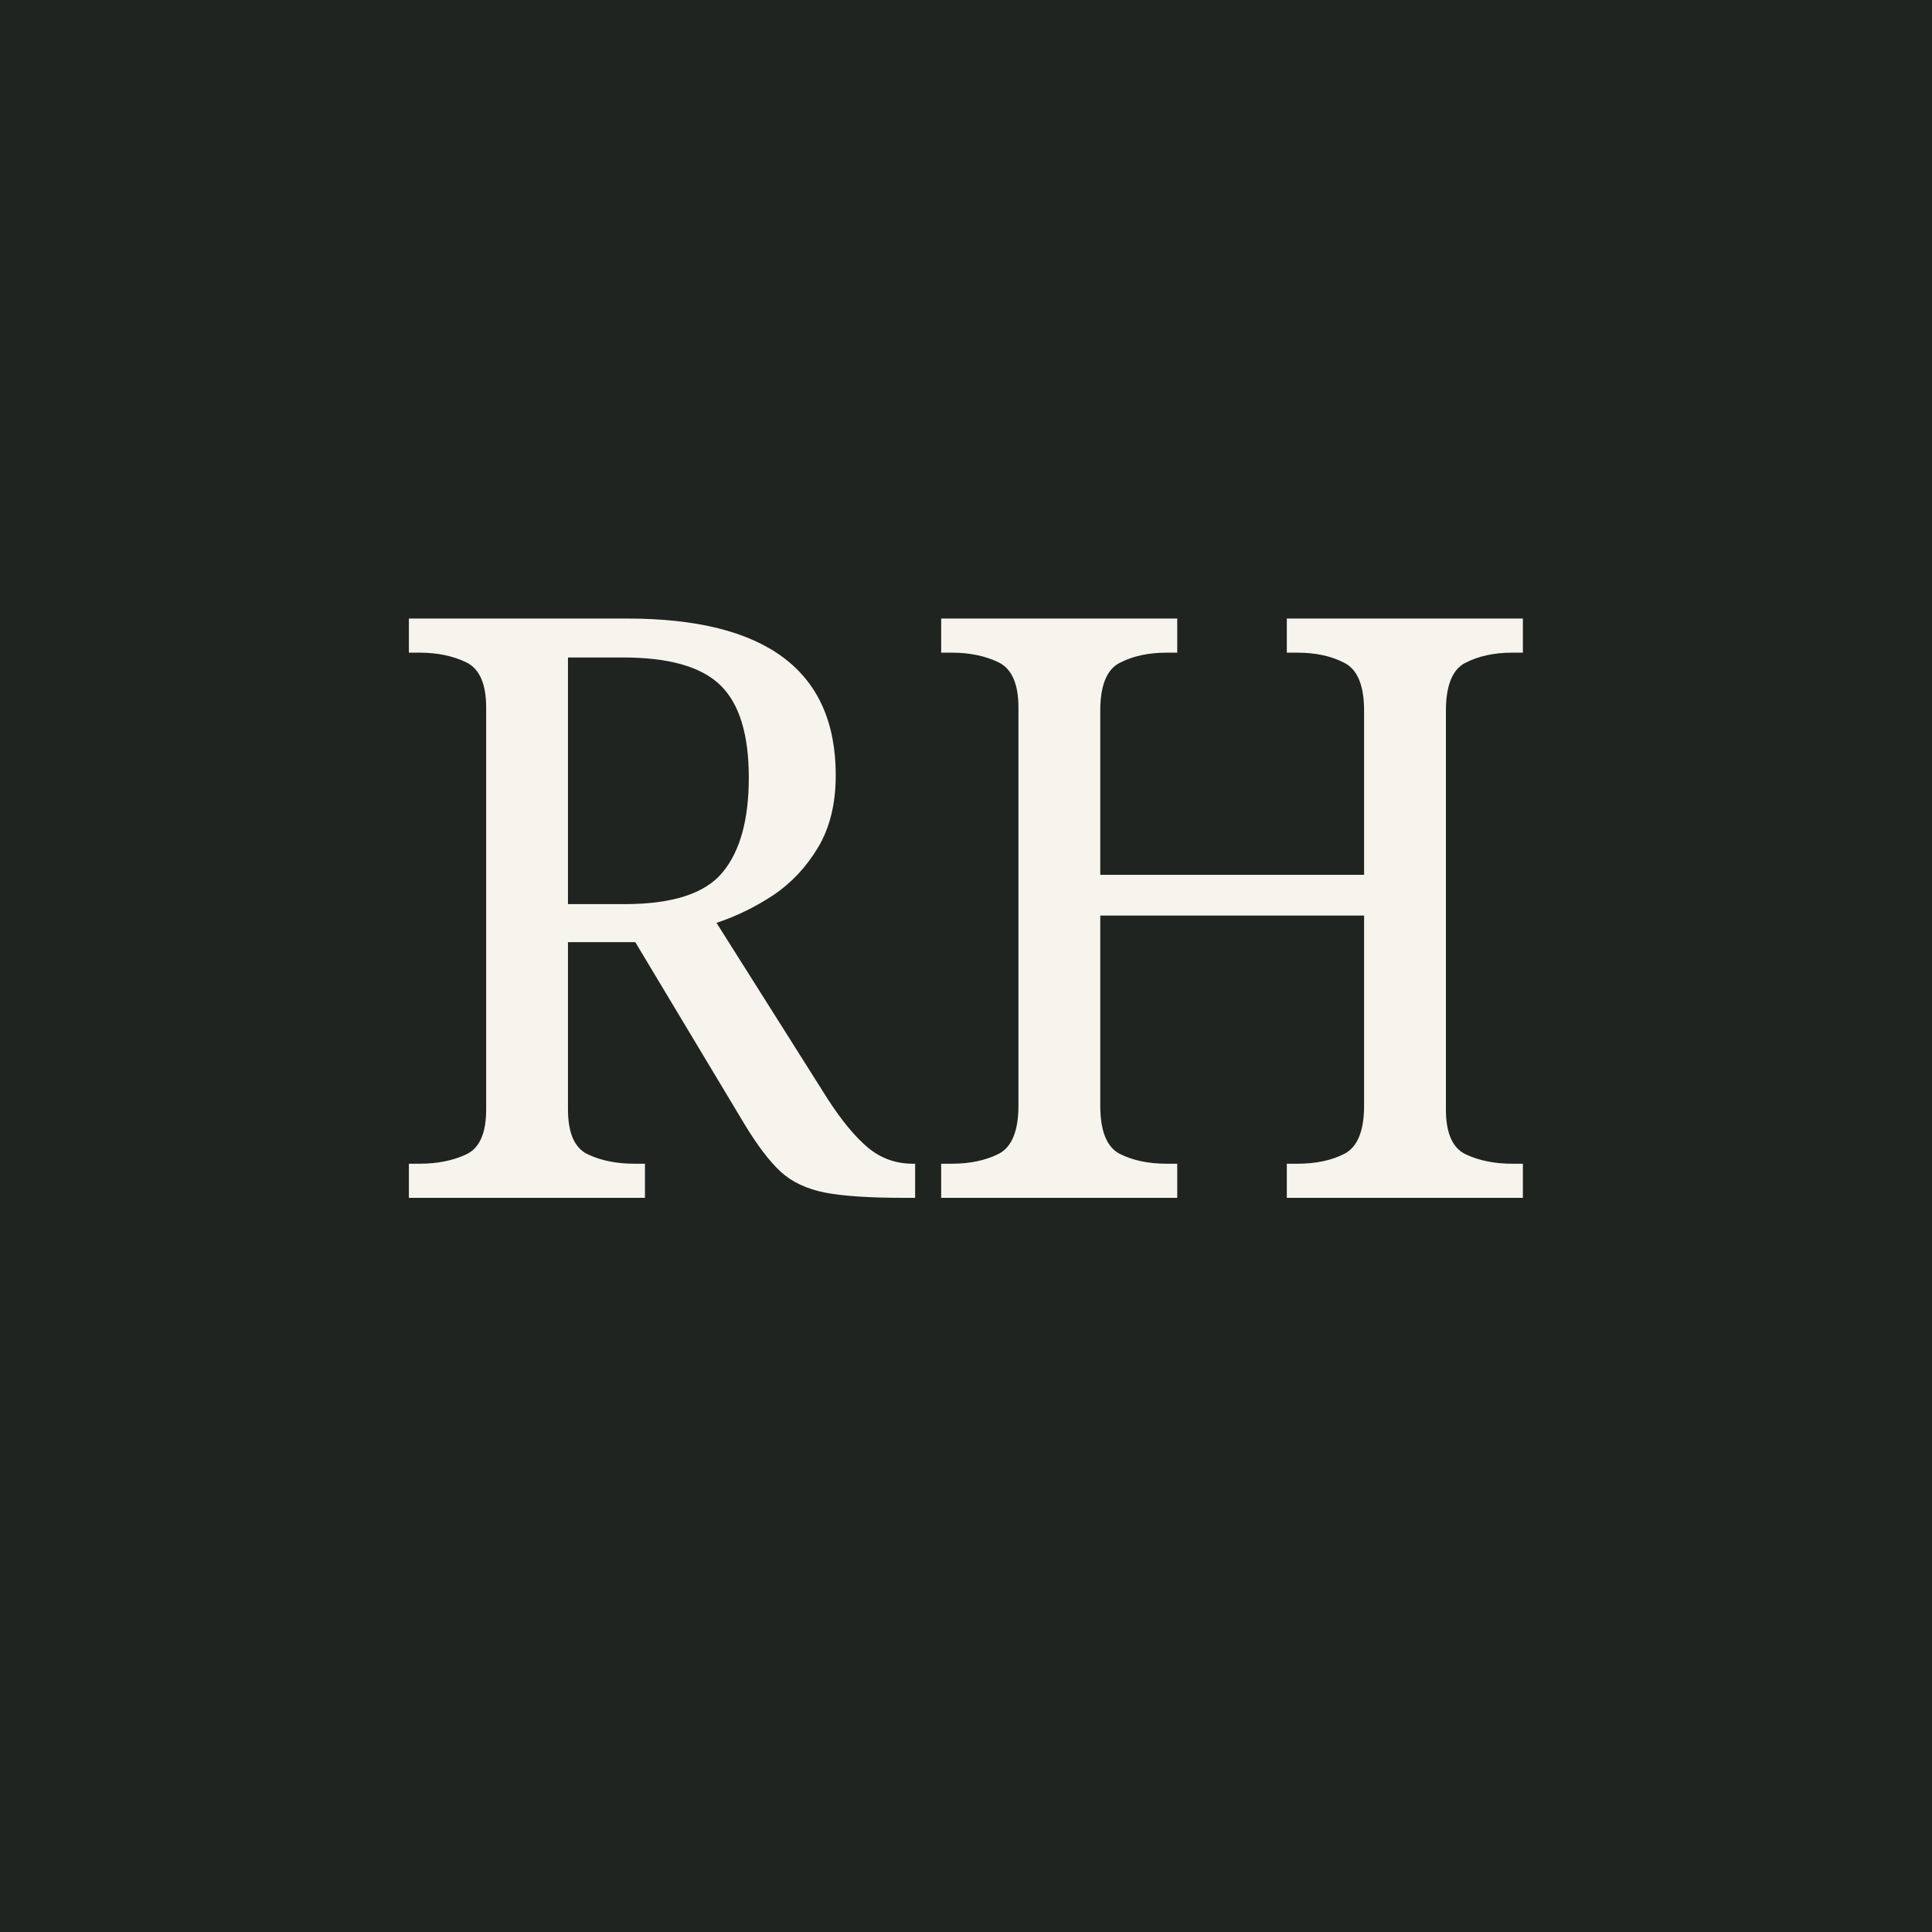
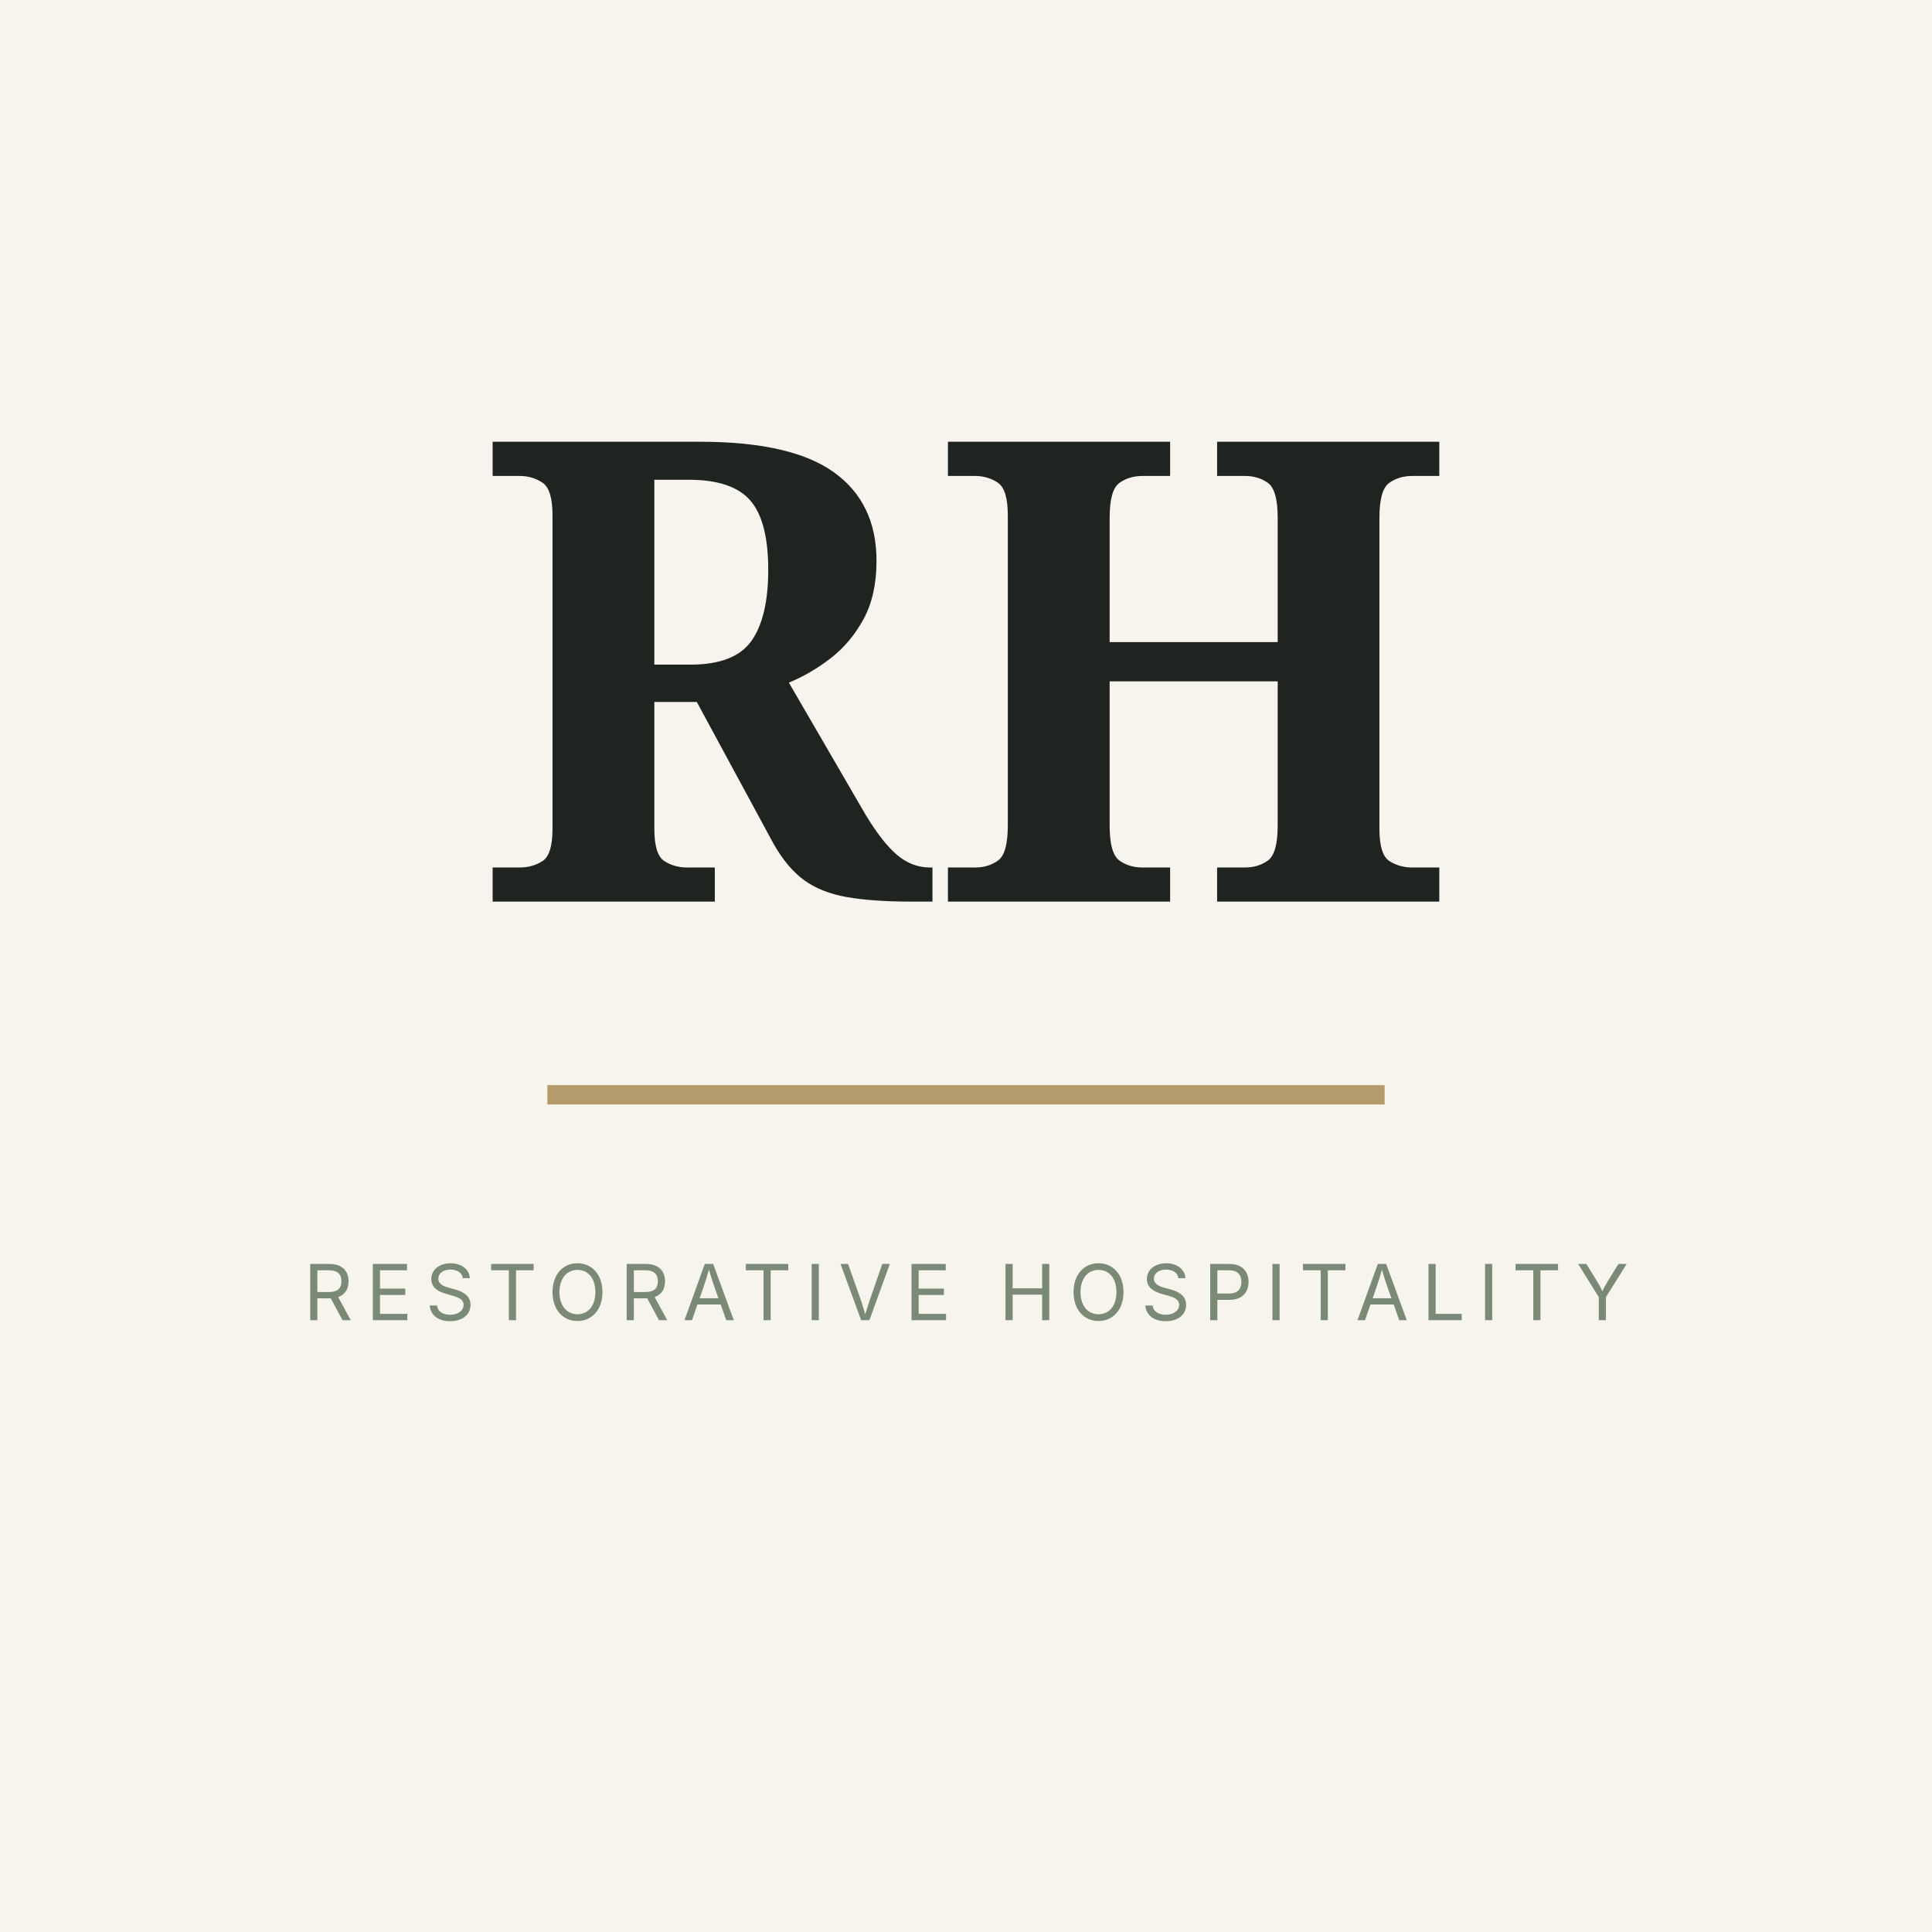
- <svg xmlns="http://www.w3.org/2000/svg" viewBox="0 0 100 100">
-   <rect width="100" height="100" fill="#1F2421" />
-   <text x="50" y="62" font-size="42" fill="#F7F4EE" font-family="Georgia" text-anchor="middle">
- RH
- </text>
+ <svg xmlns="http://www.w3.org/2000/svg" viewBox="0 0 300 300">
+   <rect width="300" height="300" fill="#F7F4EE" />
+   <text x="150" y="140" text-anchor="middle" font-family="Cormorant Garamond, serif" font-size="100" font-weight="600" fill="#1F2421">
+ RH </text>
+   <line x1="85" y1="170" x2="215" y2="170" stroke="#B39B6B" stroke-width="3" />
+   <text x="150" y="205" text-anchor="middle" font-family="Inter, sans-serif" font-size="12" letter-spacing="2" fill="#7B8A77">
+ RESTORATIVE HOSPITALITY </text>
</svg>
